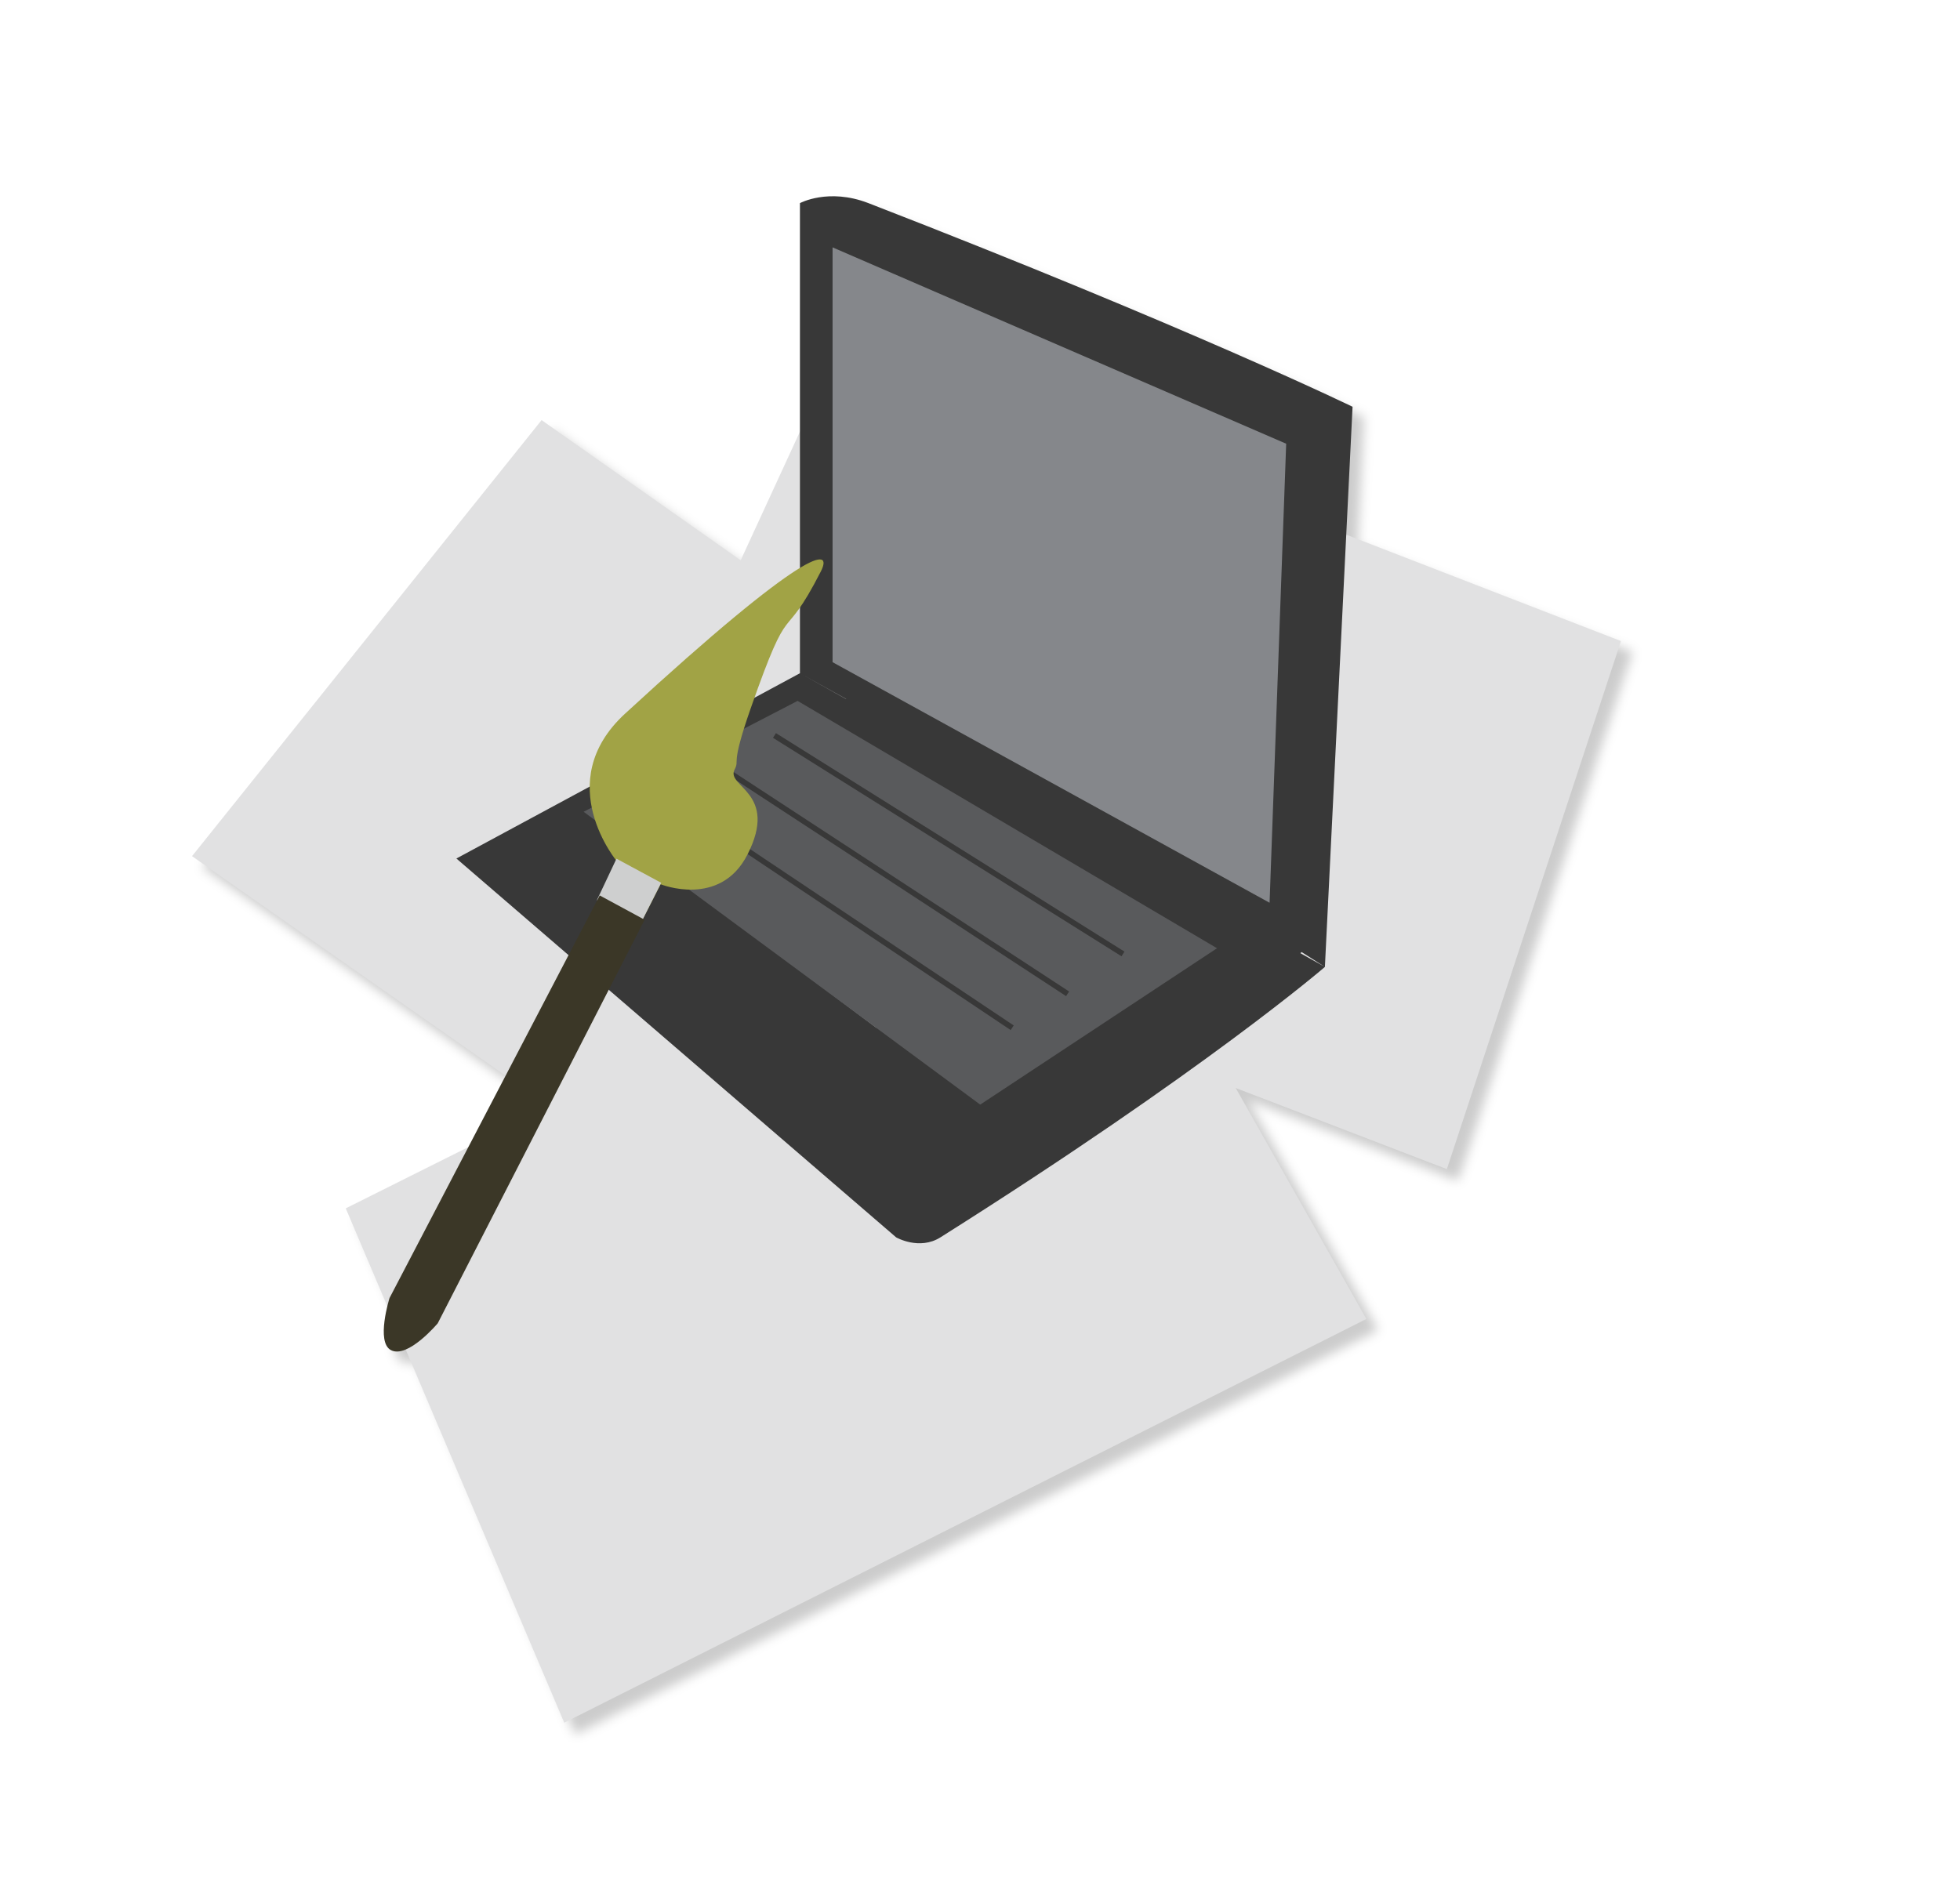
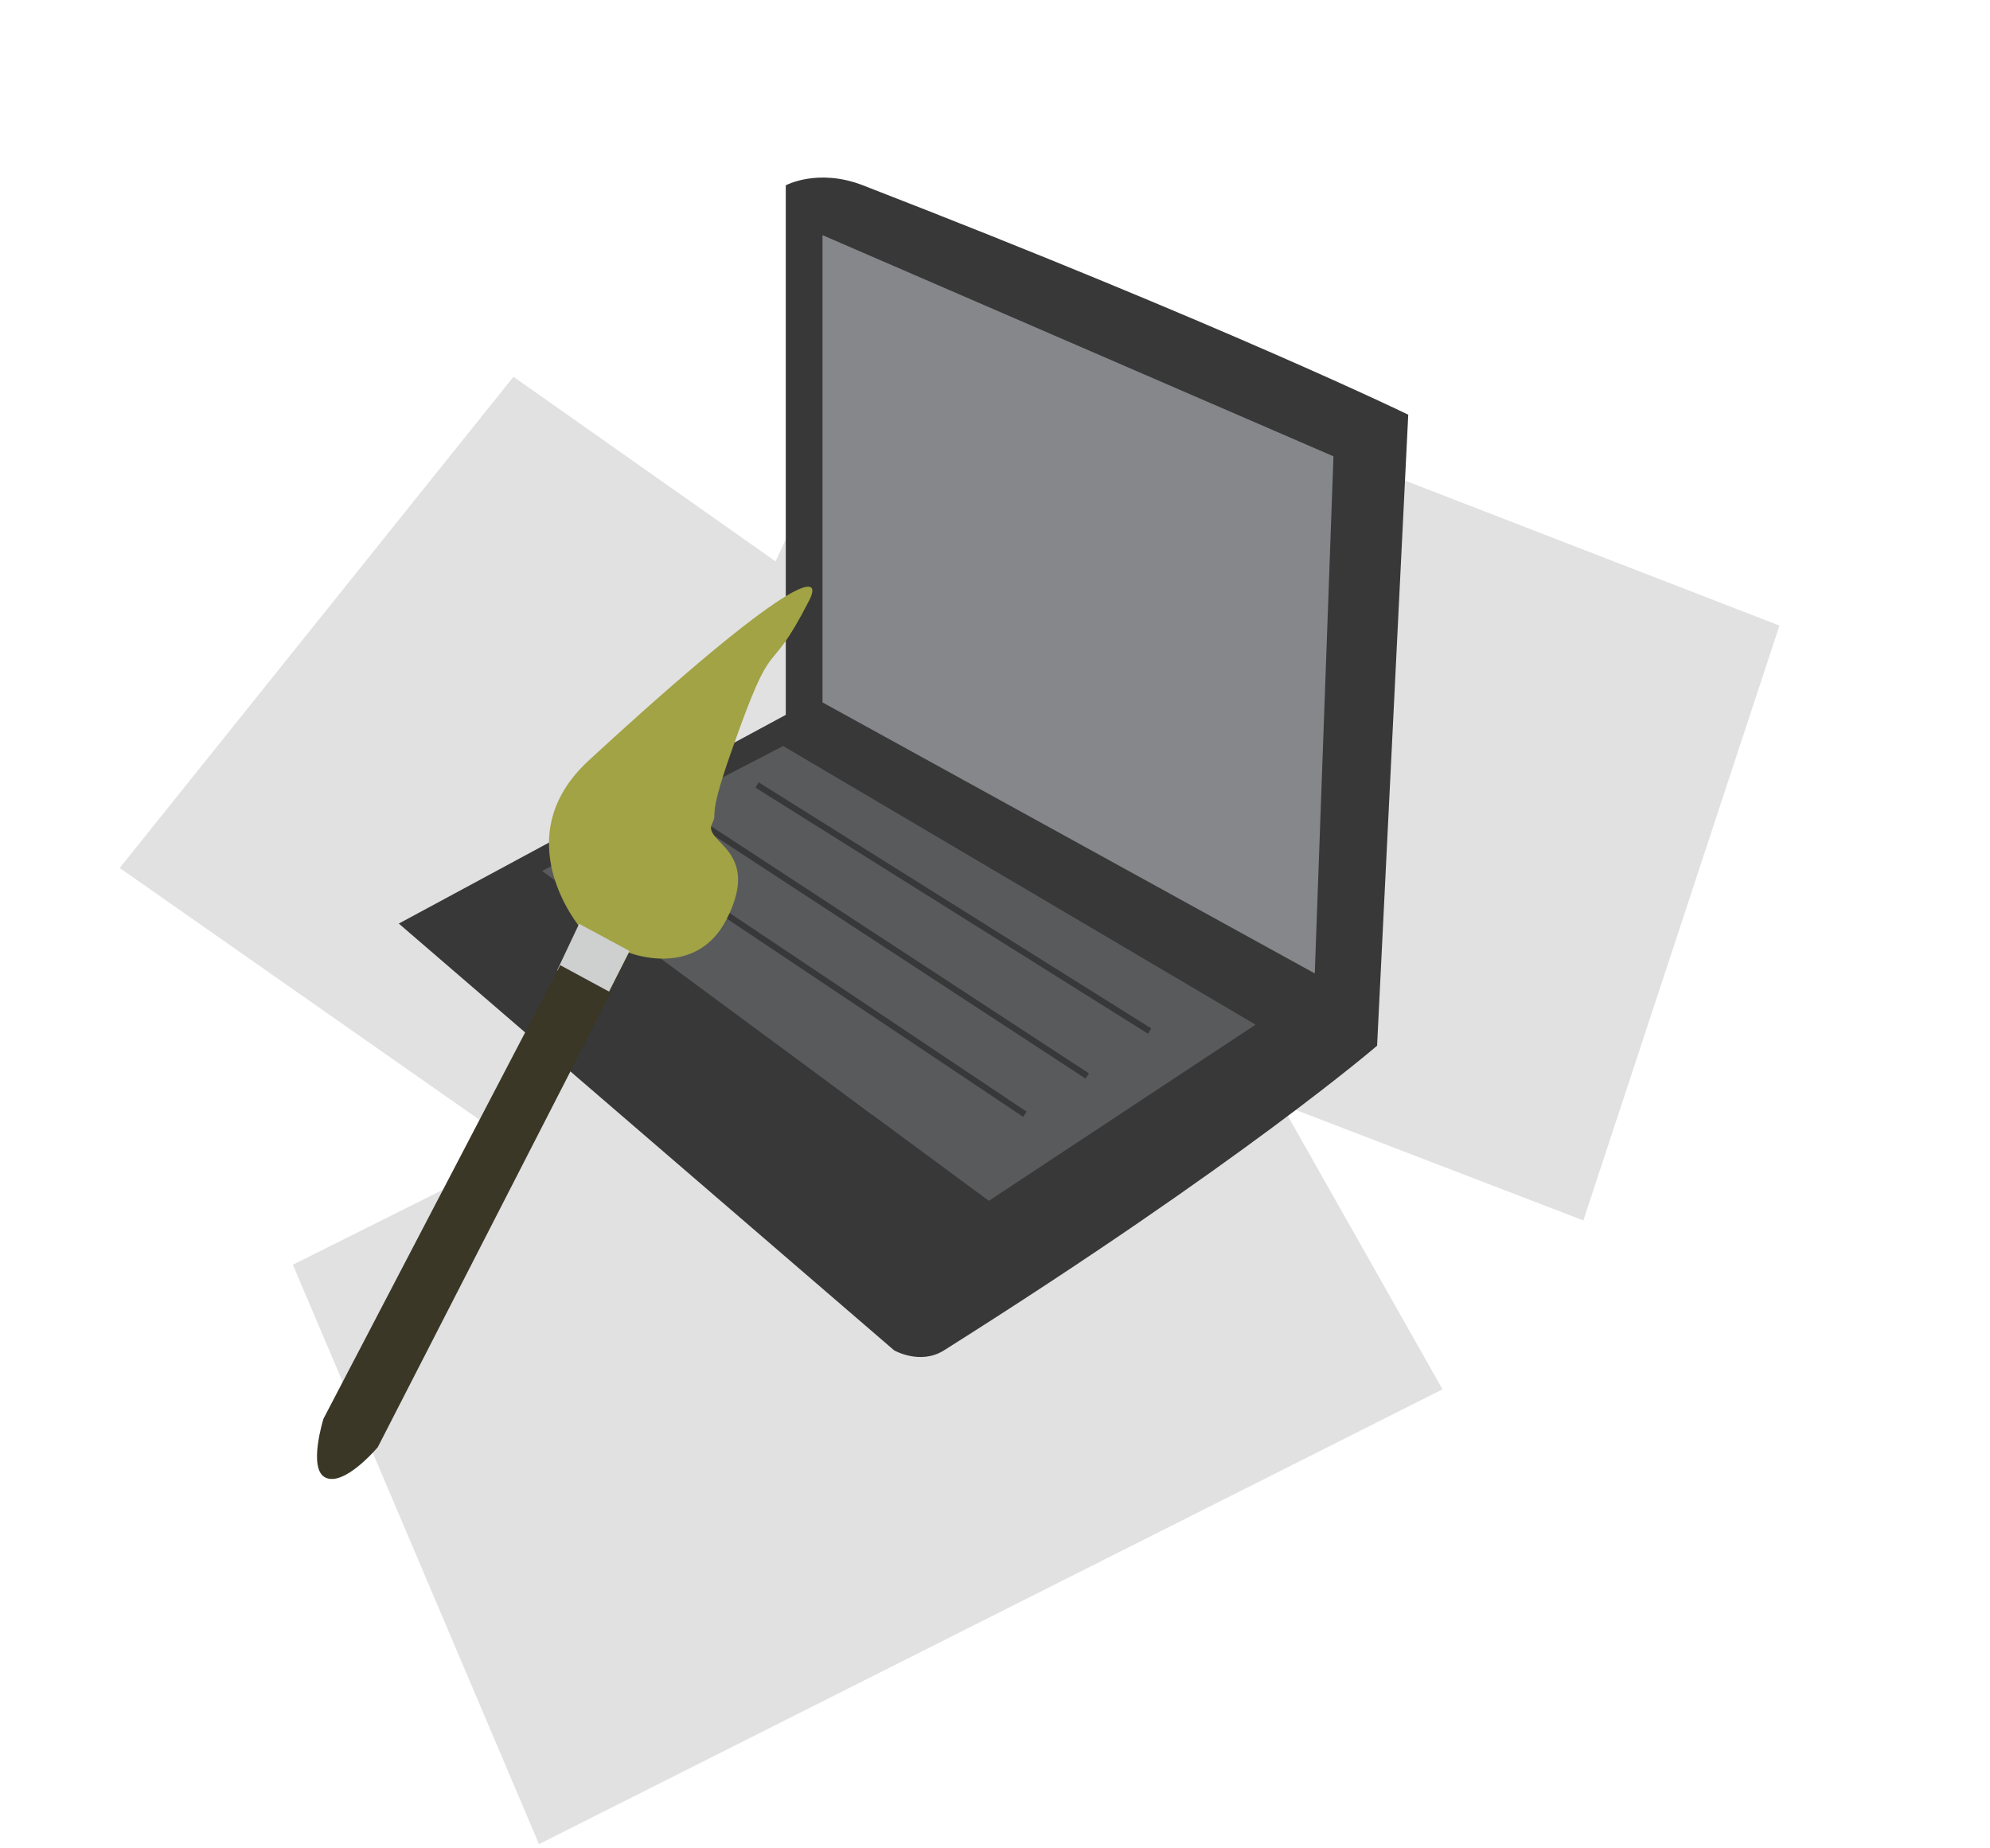
- <svg xmlns="http://www.w3.org/2000/svg" width="708.611" height="678.968" id="screenshot-99397e90-35b8-11ed-8ced-23aad9dfe6b1" viewBox="-32 -32 708.611 678.968" style="-webkit-print-color-adjust: exact;" fill="none" version="1.1">
-   <g id="shape-99397e90-35b8-11ed-8ced-23aad9dfe6b1" rx="0" ry="0" filter="url(#filter_a207f3a0-35bb-11ed-bd8e-3be48052bbaf)">
-     <defs>
-       <filter id="filter_a207f3a0-35bb-11ed-bd8e-3be48052bbaf" x="-0.044" y="-0.046" width="1.106" height="1.112" filterUnits="objectBoundingBox" color-interpolation-filters="sRGB">
-         <feFlood flood-opacity="0" result="BackgroundImageFix" />
-         <feColorMatrix in="SourceAlpha" type="matrix" values="0 0 0 0 0 0 0 0 0 0 0 0 0 0 0 0 0 0 127 0" />
-         <feOffset dx="4" dy="4" />
-         <feGaussianBlur stdDeviation="2" />
-         <feColorMatrix type="matrix" values="0 0 0 0 0 0 0 0 0 0 0 0 0 0 0 0 0 0 0.2 0" />
-         <feBlend mode="normal" in2="BackgroundImageFix" result="filter_b1140fd1-35b8-11ed-8ced-23aad9dfe6b1" />
-         <feBlend mode="normal" in="SourceGraphic" in2="filter_b1140fd1-35b8-11ed-8ced-23aad9dfe6b1" result="shape" />
-       </filter>
-       <filter id="filter_shadow_a207f3a0-35bb-11ed-bd8e-3be48052bbaf" x="-0.044" y="-0.046" width="1.106" height="1.112" filterUnits="objectBoundingBox" color-interpolation-filters="sRGB">
-         <feFlood flood-opacity="0" result="BackgroundImageFix" />
-         <feColorMatrix in="SourceAlpha" type="matrix" values="0 0 0 0 0 0 0 0 0 0 0 0 0 0 0 0 0 0 127 0" />
-         <feOffset dx="4" dy="4" />
-         <feGaussianBlur stdDeviation="2" />
-         <feColorMatrix type="matrix" values="0 0 0 0 0 0 0 0 0 0 0 0 0 0 0 0 0 0 0.2 0" />
-         <feBlend mode="normal" in2="BackgroundImageFix" result="filter_b1140fd1-35b8-11ed-8ced-23aad9dfe6b1" />
-         <feBlend mode="normal" in="SourceGraphic" in2="filter_b1140fd1-35b8-11ed-8ced-23aad9dfe6b1" result="shape" />
-       </filter>
-     </defs>
-     <g id="shape-e22b4870-35ba-11ed-a861-8b8d67ba31b4">
-       <g id="fills-e22b4870-35ba-11ed-a861-8b8d67ba31b4">
-         <path rx="0" ry="0" d="M93,404.968L363,269.968L462,444.968L172,590.968L93,404.968Z" style="fill: rgb(225, 225, 226); fill-opacity: 1;" />
-       </g>
-       <g id="strokes-e22b4870-35ba-11ed-a861-8b8d67ba31b4">
-         <g class="stroke-shape">
-           <path rx="0" ry="0" d="M93,404.968L363,269.968L462,444.968L172,590.968L93,404.968Z" style="fill: none; stroke-width: 2; stroke: rgb(0, 0, 0); stroke-opacity: 0;" />
+ <svg xmlns="http://www.w3.org/2000/svg" width="638.723" height="593" id="screenshot-8a19f120-3f21-11ed-a099-e3ce95c949a2" viewBox="-1 -1 638.723 593" style="-webkit-print-color-adjust: exact;" fill="none" version="1.1">
+   <g id="shape-8a19f120-3f21-11ed-a099-e3ce95c949a2" rx="0" ry="0">
+     <g id="shape-d89c6633-3a70-11ed-9528-13176fd406d1" rx="0" ry="0">
+       <g id="shape-d89c6634-3a70-11ed-9528-13176fd406d1">
+         <g id="fills-d89c6634-3a70-11ed-9528-13176fd406d1">
+           <path rx="0" ry="0" d="M93,405L363,270L462,445L172,591L93,405Z" style="fill: rgb(225, 225, 226); fill-opacity: 1;" />
        </g>
-       </g>
-     </g>
-     <g id="shape-05c8b6f0-35bb-11ed-a861-8b8d67ba31b4">
-       <g id="fills-05c8b6f0-35bb-11ed-a861-8b8d67ba31b4">
-         <path rx="0" ry="0" d="M163.807,119.919L410.6,293.752L303.379,463.839L37.423,277.603L163.807,119.919Z" style="fill: rgb(225, 225, 226); fill-opacity: 1;" />
-       </g>
-       <g id="strokes-05c8b6f0-35bb-11ed-a861-8b8d67ba31b4">
-         <g class="stroke-shape">
-           <path rx="0" ry="0" d="M163.807,119.919L410.6,293.752L303.379,463.839L37.423,277.603L163.807,119.919Z" style="fill: none; stroke-width: 2; stroke: rgb(0, 0, 0); stroke-opacity: 0;" />
-         </g>
-       </g>
-     </g>
-     <g id="shape-0cfb84c0-35bb-11ed-a861-8b8d67ba31b4">
-       <g id="fills-0cfb84c0-35bb-11ed-a861-8b8d67ba31b4">
-         <path rx="0" ry="0" d="M272.546,90.787L554.033,199.827L491.093,390.784L188.014,274.339L272.546,90.787Z" style="fill: rgb(225, 225, 226); fill-opacity: 1;" />
-       </g>
-       <g id="strokes-0cfb84c0-35bb-11ed-a861-8b8d67ba31b4">
-         <g class="stroke-shape">
-           <path rx="0" ry="0" d="M272.546,90.787L554.033,199.827L491.093,390.784L188.014,274.339L272.546,90.787Z" style="fill: none; stroke-width: 2; stroke: rgb(0, 0, 0); stroke-opacity: 0;" />
-         </g>
-       </g>
-     </g>
-     <g id="shape-98af3560-35b7-11ed-8854-0d4fbb5d7fbf" rx="0" ry="0">
-       <g id="shape-f12395e0-35b4-11ed-8854-0d4fbb5d7fbf">
-         <g id="fills-f12395e0-35b4-11ed-8854-0d4fbb5d7fbf">
-           <path rx="0" ry="0" d="M257.209,41.457C257.209,99.001,257.209,156.692,257.209,211.457L133,278.457L291.987,415.457L438.616,312.308L447,122.457C388.686,95.971,324.491,69.101,257.209,41.457ZM257.209,211.457L438.616,312.308L447,317.659M291.987,415.457C291.987,415.457,300.364,420.275,308,415.457C403.706,355.076,447,317.659,447,317.659L457,115.095C457,115.095,398.818,86.778,281.967,41.457C267.528,35.857,257.209,41.457,257.209,41.457M447,122.457L457,115.095M183,263.457L257.209,224.457L406,312.308L322,367.457L183,263.457ZM183,263.457L322,367.457M406,312.308L257.209,224.457" style="fill: rgb(56, 56, 56); fill-opacity: 1;" />
-         </g>
-         <g id="strokes-f12395e0-35b4-11ed-8854-0d4fbb5d7fbf">
+         <g id="strokes-d89c6634-3a70-11ed-9528-13176fd406d1">
          <g class="stroke-shape">
-             <path rx="0" ry="0" d="M257.209,41.457C257.209,99.001,257.209,156.692,257.209,211.457L133,278.457L291.987,415.457L438.616,312.308L447,122.457C388.686,95.971,324.491,69.101,257.209,41.457ZM257.209,211.457L438.616,312.308L447,317.659M291.987,415.457C291.987,415.457,300.364,420.275,308,415.457C403.706,355.076,447,317.659,447,317.659L457,115.095C457,115.095,398.818,86.778,281.967,41.457C267.528,35.857,257.209,41.457,257.209,41.457M447,122.457L457,115.095M183,263.457L257.209,224.457L406,312.308L322,367.457L183,263.457ZM183,263.457L322,367.457M406,312.308L257.209,224.457" style="fill: none; stroke-width: 2; stroke: rgb(0, 0, 0); stroke-opacity: 0;" />
+             <path rx="0" ry="0" d="M93,405L363,270L462,445L172,591L93,405Z" style="fill: none; stroke-width: 2; stroke: rgb(0, 0, 0); stroke-opacity: 0;" />
          </g>
        </g>
      </g>
-       <g id="shape-8b6961a1-35b7-11ed-8854-0d4fbb5d7fbf">
-         <g id="fills-8b6961a1-35b7-11ed-8854-0d4fbb5d7fbf">
-           <path rx="0" ry="0" d="M179,261.556L256.365,221.457L408,310.908L322.383,367.457L179,261.556Z" style="fill: rgb(89, 90, 92); fill-opacity: 1;" />
+       <g id="shape-d89c6635-3a70-11ed-9528-13176fd406d1">
+         <g id="fills-d89c6635-3a70-11ed-9528-13176fd406d1">
+           <path rx="0" ry="0" d="M163.807,119.951L410.6,293.784L303.379,463.87L37.423,277.635L163.807,119.951Z" style="fill: rgb(225, 225, 226); fill-opacity: 1;" />
        </g>
-         <g id="strokes-8b6961a1-35b7-11ed-8854-0d4fbb5d7fbf">
+         <g id="strokes-d89c6635-3a70-11ed-9528-13176fd406d1">
          <g class="stroke-shape">
-             <path rx="0" ry="0" d="M179,261.556L256.365,221.457L408,310.908L322.383,367.457L179,261.556Z" style="fill: none; stroke-width: 2; stroke: rgb(0, 0, 0); stroke-opacity: 0;" />
+             <path rx="0" ry="0" d="M163.807,119.951L410.6,293.784L303.379,463.87L37.423,277.635L163.807,119.951Z" style="fill: none; stroke-width: 2; stroke: rgb(0, 0, 0); stroke-opacity: 0;" />
          </g>
        </g>
      </g>
-       <g id="shape-527f38b0-35b7-11ed-8854-0d4fbb5d7fbf">
-         <g id="fills-527f38b0-35b7-11ed-8854-0d4fbb5d7fbf">
-           <path rx="0" ry="0" d="M269,57.457L269,207.457L427,294.457L433,128.457L269,57.457Z" style="fill: rgb(133, 135, 139); fill-opacity: 1;" />
+       <g id="shape-d89c6636-3a70-11ed-9528-13176fd406d1">
+         <g id="fills-d89c6636-3a70-11ed-9528-13176fd406d1">
+           <path rx="0" ry="0" d="M288.659,90.787L570.146,199.827L507.206,390.784L204.127,274.339L288.659,90.787Z" style="fill: rgb(225, 225, 226); fill-opacity: 1;" />
        </g>
-         <g id="strokes-527f38b0-35b7-11ed-8854-0d4fbb5d7fbf">
+         <g id="strokes-d89c6636-3a70-11ed-9528-13176fd406d1">
          <g class="stroke-shape">
-             <path rx="0" ry="0" d="M269,57.457L269,207.457L427,294.457L433,128.457L269,57.457Z" style="fill: none; stroke-width: 2; stroke: rgb(0, 0, 0); stroke-opacity: 0;" />
-           </g>
-         </g>
-       </g>
-       <g id="shape-c9b6c120-35ba-11ed-a861-8b8d67ba31b4">
-         <g id="fills-c9b6c120-35ba-11ed-a861-8b8d67ba31b4">
-           <path rx="0" ry="0" d="M210.339,256.968L333.945,339.664" />
-         </g>
-         <g id="strokes-c9b6c120-35ba-11ed-a861-8b8d67ba31b4">
-           <g class="stroke-shape">
-             <path rx="0" ry="0" d="M210.339,256.968L333.945,339.664" style="fill: none; stroke-width: 2; stroke: rgb(56, 56, 56); stroke-opacity: 1;" />
-           </g>
-         </g>
-       </g>
-       <g id="shape-c71477f0-35ba-11ed-a861-8b8d67ba31b4">
-         <g id="fills-c71477f0-35ba-11ed-a861-8b8d67ba31b4">
-           <path rx="0" ry="0" d="M229.527,245.968L353.976,327.389" />
-         </g>
-         <g id="strokes-c71477f0-35ba-11ed-a861-8b8d67ba31b4">
-           <g class="stroke-shape">
-             <path rx="0" ry="0" d="M229.527,245.968L353.976,327.389" style="fill: none; stroke-width: 2; stroke: rgb(56, 56, 56); stroke-opacity: 1;" />
-           </g>
-         </g>
-       </g>
-       <g id="shape-41497b30-35b9-11ed-8ced-23aad9dfe6b1">
-         <g id="fills-41497b30-35b9-11ed-8ced-23aad9dfe6b1">
-           <path rx="0" ry="0" d="M248,233.968L374,312.968" />
-         </g>
-         <g id="strokes-41497b30-35b9-11ed-8ced-23aad9dfe6b1">
-           <g class="stroke-shape">
-             <path rx="0" ry="0" d="M248,233.968L374,312.968" style="fill: none; stroke-width: 2; stroke: rgb(56, 56, 56); stroke-opacity: 1;" />
+             <path rx="0" ry="0" d="M288.659,90.787L570.146,199.827L507.206,390.784L204.127,274.339L288.659,90.787Z" style="fill: none; stroke-width: 2; stroke: rgb(0, 0, 0); stroke-opacity: 0;" />
          </g>
        </g>
      </g>
    </g>
-     <g id="shape-cac1ccb0-35b3-11ed-8854-0d4fbb5d7fbf" rx="0" ry="0">
-       <g id="shape-b9d96451-3593-11ed-89ad-875f243dcb43">
-         <g id="fills-b9d96451-3593-11ed-89ad-875f243dcb43">
-           <path rx="0" ry="0" d="M191.279,279.804C191.279,279.804,188.811,284.625,183.992,294.035C172.996,315.51,149.759,360.887,115.687,427.427C115.413,427.962,113.334,442.245,117.13,444.199C121.047,446.216,130.963,435.946,131.246,435.394C164.454,370.544,187.162,326.197,198.489,304.076C204.021,293.273,206.839,287.772,206.839,287.772C206.839,287.772,228.292,296.447,238.196,277.106C249.711,254.619,230.405,252.508,233.559,246.348C235.606,242.352,231.824,245.817,239.388,224.207C254.246,181.757,250.427,202.65,264.74,174.698C269.39,165.618,259.892,165.404,193.978,226.08C166.893,251.012,191.279,279.804,191.279,279.804ZM183.992,294.035L198.837,302.111M191.279,279.804L206.839,287.772" style="fill: rgb(161, 163, 69); fill-opacity: 1;" />
+     <g id="shape-d89c6637-3a70-11ed-9528-13176fd406d1" rx="0" ry="0">
+       <g id="shape-d89c6638-3a70-11ed-9528-13176fd406d1" rx="0" ry="0">
+         <g id="shape-d89c663a-3a70-11ed-9528-13176fd406d1">
+           <g id="fills-d89c663a-3a70-11ed-9528-13176fd406d1">
+             <path rx="0" ry="0" d="M251.209,58.489C251.209,114.684,251.209,171.02,251.209,224.634C251.209,225.92,251.209,227.205,251.209,228.489L247.689,230.388L127,295.489L285.987,432.489L430.194,331.044L432.616,329.34L432.751,326.291L441,139.489C382.686,113.003,318.491,86.133,251.209,58.489ZM251.209,228.489L259.23,232.948L287.59,248.715L432.616,329.34L441,334.691L432.751,326.291M285.987,432.489C285.987,432.489,294.364,437.306,302,432.489C397.706,372.108,441,334.691,441,334.691L451,132.127C451,132.127,392.818,103.81,275.967,58.489C261.528,52.889,251.209,58.489,251.209,58.489M441,139.489L451,132.127M177,280.489L251.209,241.489L400,329.34L316,384.489L177,280.489ZM177,280.489L316,384.489M400,329.34L251.209,241.489M247.689,230.388L287.59,248.715M251.209,224.634C251.209,224.634,259.23,232.948,259.23,232.948M430.194,331.044L432.616,329.34M432.751,326.291" style="fill: rgb(56, 56, 56); fill-opacity: 1;" />
+           </g>
+           <g id="strokes-d89c663a-3a70-11ed-9528-13176fd406d1">
+             <g class="stroke-shape">
+               <path rx="0" ry="0" d="M251.209,58.489C251.209,114.684,251.209,171.02,251.209,224.634C251.209,225.92,251.209,227.205,251.209,228.489L247.689,230.388L127,295.489L285.987,432.489L430.194,331.044L432.616,329.34L432.751,326.291L441,139.489C382.686,113.003,318.491,86.133,251.209,58.489ZM251.209,228.489L259.23,232.948L287.59,248.715L432.616,329.34L441,334.691L432.751,326.291M285.987,432.489C285.987,432.489,294.364,437.306,302,432.489C397.706,372.108,441,334.691,441,334.691L451,132.127C451,132.127,392.818,103.81,275.967,58.489C261.528,52.889,251.209,58.489,251.209,58.489M441,139.489L451,132.127M177,280.489L251.209,241.489L400,329.34L316,384.489L177,280.489ZM177,280.489L316,384.489M400,329.34L251.209,241.489M247.689,230.388L287.59,248.715M251.209,224.634C251.209,224.634,259.23,232.948,259.23,232.948M430.194,331.044L432.616,329.34M432.751,326.291" style="fill: none; stroke-width: 2; stroke: rgb(0, 0, 0); stroke-opacity: 0;" />
+             </g>
+           </g>
+         </g>
+         <g id="shape-d89c663b-3a70-11ed-9528-13176fd406d1">
+           <g id="fills-d89c663b-3a70-11ed-9528-13176fd406d1">
+             <path rx="0" ry="0" d="M173,278.588L250.365,238.489L402,327.94L316.383,384.489L173,278.588Z" style="fill: rgb(89, 90, 92); fill-opacity: 1;" />
+           </g>
+           <g id="strokes-d89c663b-3a70-11ed-9528-13176fd406d1">
+             <g class="stroke-shape">
+               <path rx="0" ry="0" d="M173,278.588L250.365,238.489L402,327.94L316.383,384.489L173,278.588Z" style="fill: none; stroke-width: 2; stroke: rgb(0, 0, 0); stroke-opacity: 0;" />
+             </g>
+           </g>
+         </g>
+         <g id="shape-d89c663c-3a70-11ed-9528-13176fd406d1">
+           <g id="fills-d89c663c-3a70-11ed-9528-13176fd406d1">
+             <path rx="0" ry="0" d="M263,74.489L263,224.489L421,311.489L427,145.489L263,74.489Z" style="fill: rgb(133, 135, 139); fill-opacity: 1;" />
+           </g>
+           <g id="strokes-d89c663c-3a70-11ed-9528-13176fd406d1">
+             <g class="stroke-shape">
+               <path rx="0" ry="0" d="M263,74.489L263,224.489L421,311.489L427,145.489L263,74.489Z" style="fill: none; stroke-width: 2; stroke: rgb(0, 0, 0); stroke-opacity: 0;" />
+             </g>
+           </g>
+         </g>
+         <g id="shape-d89c663d-3a70-11ed-9528-13176fd406d1">
+           <g id="fills-d89c663d-3a70-11ed-9528-13176fd406d1">
+             <path rx="0" ry="0" d="M204.339,274L327.945,356.696" />
+           </g>
+           <g id="strokes-d89c663d-3a70-11ed-9528-13176fd406d1">
+             <g class="stroke-shape">
+               <path rx="0" ry="0" d="M204.339,274L327.945,356.696" style="fill: none; stroke-width: 2; stroke: rgb(56, 56, 56); stroke-opacity: 1;" />
+             </g>
+           </g>
+         </g>
+         <g id="shape-d89c663e-3a70-11ed-9528-13176fd406d1">
+           <g id="fills-d89c663e-3a70-11ed-9528-13176fd406d1">
+             <path rx="0" ry="0" d="M223.527,263L347.976,344.421" />
+           </g>
+           <g id="strokes-d89c663e-3a70-11ed-9528-13176fd406d1">
+             <g class="stroke-shape">
+               <path rx="0" ry="0" d="M223.527,263L347.976,344.421" style="fill: none; stroke-width: 2; stroke: rgb(56, 56, 56); stroke-opacity: 1;" />
+             </g>
+           </g>
+         </g>
+         <g id="shape-d89c663f-3a70-11ed-9528-13176fd406d1">
+           <g id="fills-d89c663f-3a70-11ed-9528-13176fd406d1">
+             <path rx="0" ry="0" d="M242,251L368,330" />
+           </g>
+           <g id="strokes-d89c663f-3a70-11ed-9528-13176fd406d1">
+             <g class="stroke-shape">
+               <path rx="0" ry="0" d="M242,251L368,330" style="fill: none; stroke-width: 2; stroke: rgb(56, 56, 56); stroke-opacity: 1;" />
+             </g>
+           </g>
        </g>
      </g>
-       <g id="shape-03172fb0-35b4-11ed-8854-0d4fbb5d7fbf">
-         <g id="fills-03172fb0-35b4-11ed-8854-0d4fbb5d7fbf">
-           <path rx="0" ry="0" d="M190.881,278.523L183.811,293.496L199.437,302.322L207.043,287.244L190.881,278.523Z" style="fill: rgb(206, 207, 207); fill-opacity: 1;" />
+       <g id="shape-d89c6639-3a70-11ed-9528-13176fd406d1" rx="0" ry="0">
+         <g id="shape-d89c6640-3a70-11ed-9528-13176fd406d1">
+           <g id="fills-d89c6640-3a70-11ed-9528-13176fd406d1">
+             <path rx="0" ry="0" d="M185.279,296.836C185.279,296.836,182.811,301.657,177.992,311.067C166.996,332.542,143.759,377.919,109.687,444.459C109.413,444.994,107.334,459.277,111.13,461.231C115.047,463.248,124.963,452.978,125.246,452.426C158.454,387.576,181.162,343.229,192.489,321.108C198.021,310.305,200.839,304.803,200.839,304.803C200.839,304.803,222.292,313.479,232.196,294.137C243.711,271.651,224.405,269.54,227.559,263.38C229.606,259.384,225.824,262.849,233.388,241.239C248.246,198.789,244.427,219.682,258.74,191.73C263.39,182.65,253.892,182.436,187.978,243.112C160.893,268.044,185.279,296.836,185.279,296.836ZM177.992,311.067L192.837,319.143M185.279,296.836L200.839,304.803" style="fill: rgb(161, 163, 69); fill-opacity: 1;" />
+           </g>
        </g>
-       </g>
-       <g id="shape-0e512de0-35b4-11ed-8854-0d4fbb5d7fbf">
-         <g id="fills-0e512de0-35b4-11ed-8854-0d4fbb5d7fbf">
-           <path rx="0" ry="0" d="M184.818,291.812L108.824,437.408C108.824,437.408,103.819,453.347,109.34,456.241C115.439,459.437,126.255,446.542,126.255,446.542L201.062,300.606L184.818,291.812Z" style="fill: rgb(59, 55, 39); fill-opacity: 1;" />
+         <g id="shape-d89c6641-3a70-11ed-9528-13176fd406d1">
+           <g id="fills-d89c6641-3a70-11ed-9528-13176fd406d1">
+             <path rx="0" ry="0" d="M184.881,295.555L177.811,310.528L193.437,319.354L201.043,304.276L184.881,295.555Z" style="fill: rgb(206, 207, 207); fill-opacity: 1;" />
+           </g>
        </g>
-       </g>
-       <g id="shape-8697d931-35b3-11ed-8854-0d4fbb5d7fbf">
-         <g id="fills-8697d931-35b3-11ed-8854-0d4fbb5d7fbf">
-           <path rx="0" ry="0" d="M204.952,286.974C204.952,286.974,227.926,279.414,229.524,271.967M199.083,283.029C199.083,283.029,208.743,269.927,207.974,266.001" />
+         <g id="shape-d89c6642-3a70-11ed-9528-13176fd406d1">
+           <g id="fills-d89c6642-3a70-11ed-9528-13176fd406d1">
+             <path rx="0" ry="0" d="M178.818,308.844L102.824,454.44C102.824,454.44,97.819,470.379,103.34,473.273C109.439,476.469,120.255,463.574,120.255,463.574L195.062,317.637L178.818,308.844Z" style="fill: rgb(59, 55, 39); fill-opacity: 1;" />
+           </g>
        </g>
-       </g>
-       <g id="shape-43f82f31-35b3-11ed-8854-0d4fbb5d7fbf">
-         <g id="fills-43f82f31-35b3-11ed-8854-0d4fbb5d7fbf">
-           <path rx="0" ry="0" d="M266.184,173.068C266.184,173.068,207.188,215.204,208.342,221.092" />
+         <g id="shape-d89c6643-3a70-11ed-9528-13176fd406d1">
+           <g id="fills-d89c6643-3a70-11ed-9528-13176fd406d1">
+             <path rx="0" ry="0" d="M198.952,304.006C198.952,304.006,221.926,296.446,223.524,288.999M193.083,300.061C193.083,300.061,202.743,286.959,201.974,283.033" />
+           </g>
        </g>
-       </g>
-       <g id="shape-7f3aee20-35b3-11ed-8854-0d4fbb5d7fbf">
-         <g id="fills-7f3aee20-35b3-11ed-8854-0d4fbb5d7fbf">
-           <path rx="0" ry="0" d="M194.581,280.855C194.581,280.855,187.578,265.923,192.908,256.726" />
+         <g id="shape-d89c6644-3a70-11ed-9528-13176fd406d1">
+           <g id="fills-d89c6644-3a70-11ed-9528-13176fd406d1">
+             <path rx="0" ry="0" d="M260.184,190.1C260.184,190.1,201.188,232.236,202.342,238.124" />
+           </g>
        </g>
-       </g>
-       <g id="shape-99d562b0-35b3-11ed-8854-0d4fbb5d7fbf">
-         <g id="fills-99d562b0-35b3-11ed-8854-0d4fbb5d7fbf">
-           <path rx="0" ry="0" d="M261.663,180.069C261.663,180.069,209.839,230.766,211.883,236.407" />
+         <g id="shape-d89c6645-3a70-11ed-9528-13176fd406d1">
+           <g id="fills-d89c6645-3a70-11ed-9528-13176fd406d1">
+             <path rx="0" ry="0" d="M188.581,297.887C188.581,297.887,181.578,282.955,186.908,273.758" />
+           </g>
+         </g>
+         <g id="shape-d89c6646-3a70-11ed-9528-13176fd406d1">
+           <g id="fills-d89c6646-3a70-11ed-9528-13176fd406d1">
+             <path rx="0" ry="0" d="M255.663,197.101C255.663,197.101,203.839,247.798,205.883,253.439" />
+           </g>
        </g>
      </g>
    </g>
  </g>
</svg>
